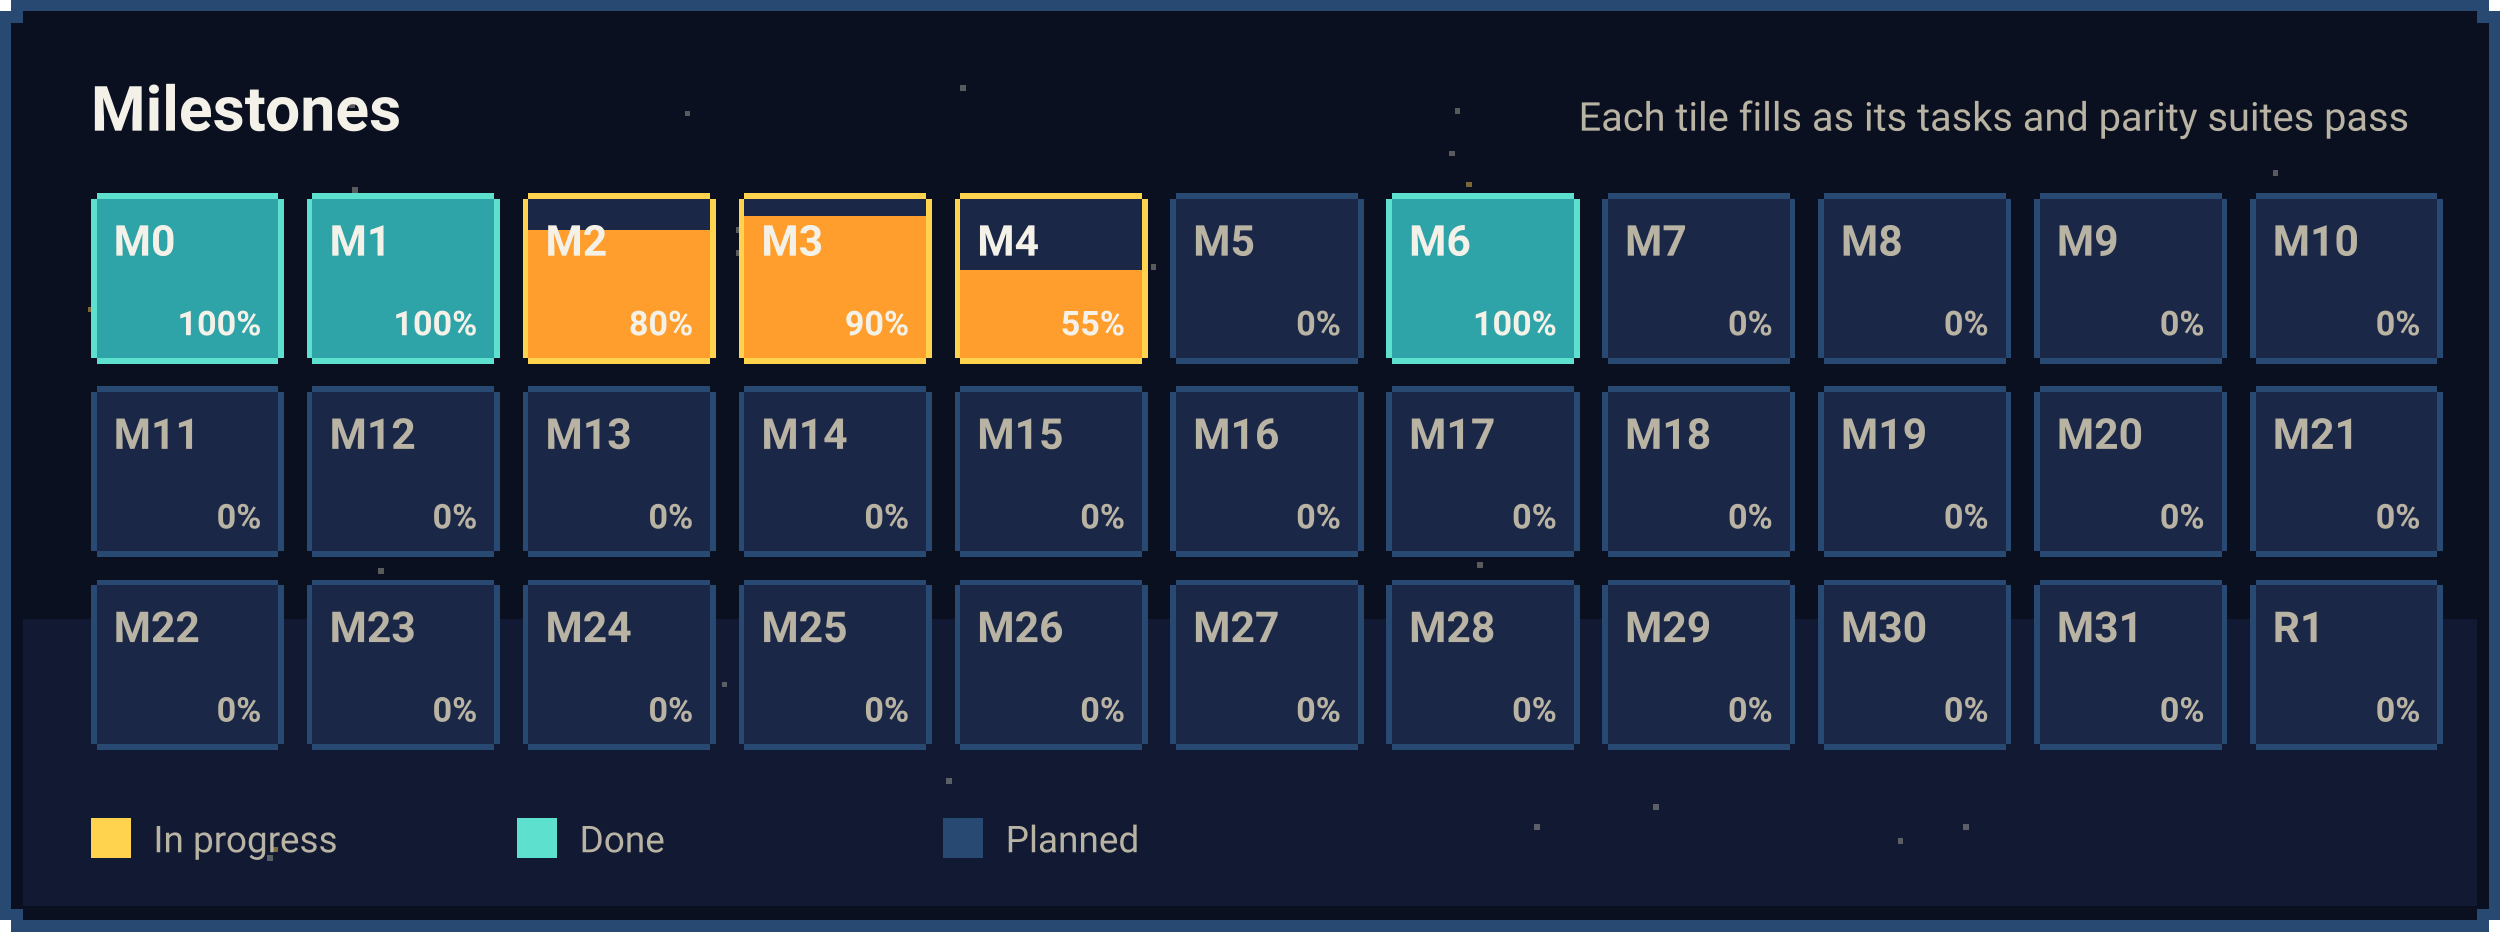
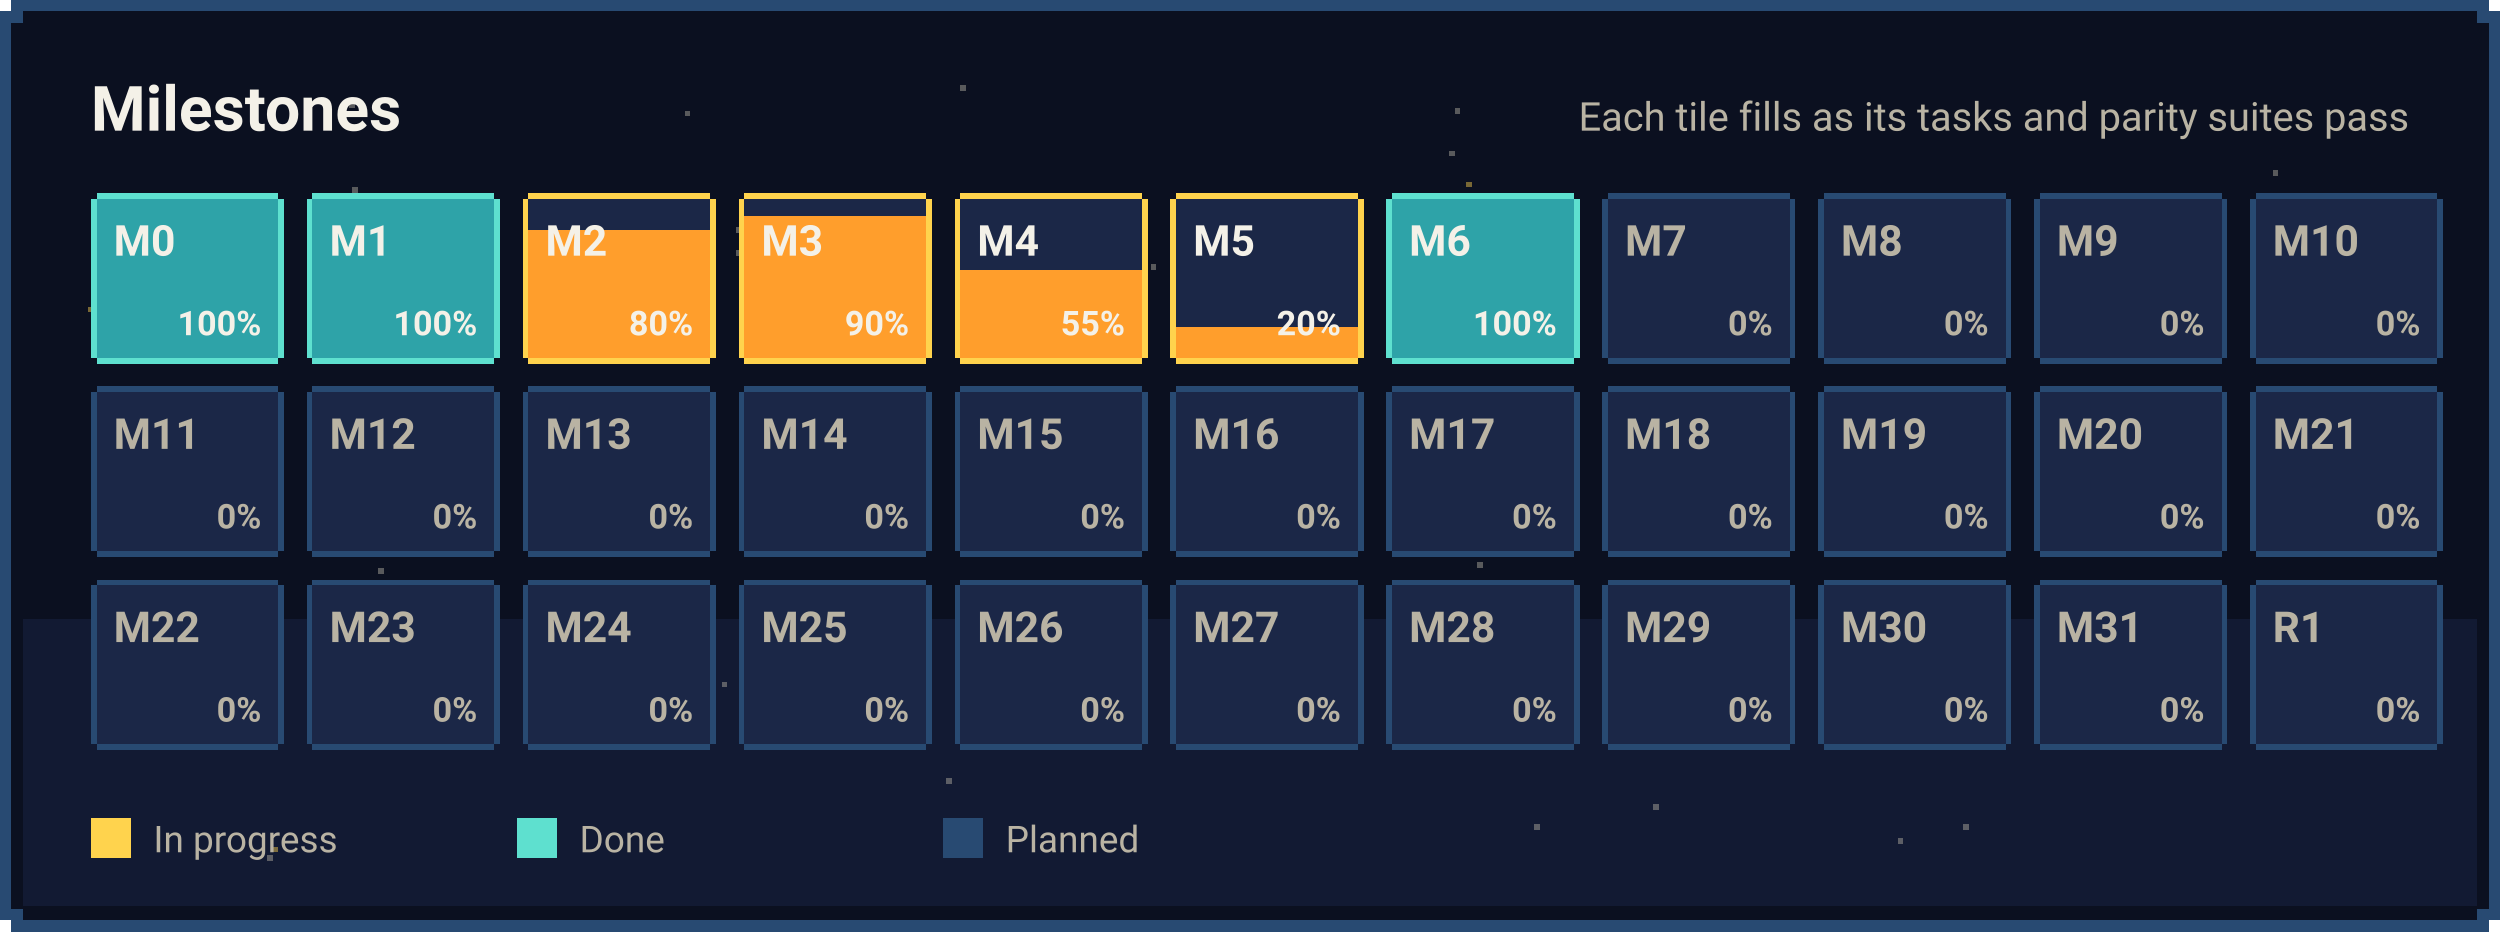
<svg xmlns="http://www.w3.org/2000/svg" width="880" height="328" viewBox="0 0 880 328" shape-rendering="crispEdges">
  <rect x="4" y="0" width="872" height="328" fill="#284A72" />
  <rect x="0" y="4" width="880" height="320" fill="#284A72" />
  <rect x="8" y="4" width="864" height="320" fill="#0B1020" />
  <rect x="4" y="8" width="872" height="312" fill="#0B1020" />
  <rect x="8" y="218" width="864" height="101" fill="#121A33" />
  <rect x="76" y="99" width="2" height="2" fill="#B9B3A3" opacity="0.45" />
  <rect x="607" y="159" width="2" height="2" fill="#FFD34D" opacity="0.45" />
  <rect x="478" y="148" width="2" height="2" fill="#B9B3A3" opacity="0.45" />
  <rect x="609" y="250" width="2" height="2" fill="#B9B3A3" opacity="0.45" />
  <rect x="93" y="138" width="2" height="2" fill="#B9B3A3" opacity="0.45" />
  <rect x="762" y="179" width="2" height="2" fill="#B9B3A3" opacity="0.45" />
  <rect x="133" y="200" width="2" height="2" fill="#B9B3A3" opacity="0.45" />
  <rect x="535" y="238" width="2" height="2" fill="#FFD34D" opacity="0.45" />
  <rect x="691" y="290" width="2" height="2" fill="#B9B3A3" opacity="0.45" />
  <rect x="259" y="80" width="2" height="2" fill="#B9B3A3" opacity="0.45" />
  <rect x="250" y="156" width="2" height="2" fill="#B9B3A3" opacity="0.45" />
  <rect x="90" y="252" width="2" height="2" fill="#B9B3A3" opacity="0.45" />
  <rect x="582" y="283" width="2" height="2" fill="#B9B3A3" opacity="0.45" />
  <rect x="512" y="38" width="2" height="2" fill="#B9B3A3" opacity="0.45" />
  <rect x="540" y="290" width="2" height="2" fill="#B9B3A3" opacity="0.45" />
  <rect x="434" y="179" width="2" height="2" fill="#B9B3A3" opacity="0.45" />
  <rect x="510" y="53" width="2" height="2" fill="#B9B3A3" opacity="0.45" />
  <rect x="242" y="166" width="2" height="2" fill="#B9B3A3" opacity="0.45" />
  <rect x="154" y="120" width="2" height="2" fill="#B9B3A3" opacity="0.45" />
  <rect x="599" y="211" width="2" height="2" fill="#B9B3A3" opacity="0.45" />
  <rect x="516" y="64" width="2" height="2" fill="#FFD34D" opacity="0.45" />
  <rect x="338" y="30" width="2" height="2" fill="#B9B3A3" opacity="0.45" />
  <rect x="254" y="240" width="2" height="2" fill="#B9B3A3" opacity="0.45" />
  <rect x="800" y="60" width="2" height="2" fill="#B9B3A3" opacity="0.45" />
  <rect x="238" y="172" width="2" height="2" fill="#B9B3A3" opacity="0.45" />
  <rect x="318" y="191" width="2" height="2" fill="#FFD34D" opacity="0.45" />
  <rect x="231" y="152" width="2" height="2" fill="#B9B3A3" opacity="0.45" />
  <rect x="687" y="77" width="2" height="2" fill="#B9B3A3" opacity="0.45" />
  <rect x="429" y="217" width="2" height="2" fill="#FFD34D" opacity="0.45" />
  <rect x="96" y="298" width="2" height="2" fill="#FFD34D" opacity="0.45" />
  <rect x="124" y="66" width="2" height="2" fill="#B9B3A3" opacity="0.45" />
  <rect x="259" y="88" width="2" height="2" fill="#B9B3A3" opacity="0.45" />
  <rect x="241" y="39" width="2" height="2" fill="#B9B3A3" opacity="0.45" />
  <rect x="94" y="301" width="2" height="2" fill="#B9B3A3" opacity="0.45" />
  <rect x="31" y="108" width="2" height="2" fill="#FFD34D" opacity="0.45" />
  <rect x="532" y="204" width="2" height="2" fill="#B9B3A3" opacity="0.45" />
  <rect x="34" y="102" width="2" height="2" fill="#B9B3A3" opacity="0.45" />
  <rect x="794" y="169" width="2" height="2" fill="#FFD34D" opacity="0.45" />
  <rect x="687" y="168" width="2" height="2" fill="#B9B3A3" opacity="0.45" />
  <rect x="586" y="89" width="2" height="2" fill="#FFD34D" opacity="0.45" />
  <rect x="520" y="198" width="2" height="2" fill="#B9B3A3" opacity="0.45" />
  <rect x="218" y="222" width="2" height="2" fill="#B9B3A3" opacity="0.45" />
  <rect x="123" y="36" width="2" height="2" fill="#B9B3A3" opacity="0.45" />
  <rect x="117" y="254" width="2" height="2" fill="#FFD34D" opacity="0.45" />
  <rect x="668" y="295" width="2" height="2" fill="#B9B3A3" opacity="0.45" />
  <rect x="383" y="221" width="2" height="2" fill="#B9B3A3" opacity="0.45" />
  <rect x="333" y="274" width="2" height="2" fill="#B9B3A3" opacity="0.45" />
  <rect x="405" y="93" width="2" height="2" fill="#B9B3A3" opacity="0.45" />
  <text x="32" y="46" font-family="'Pixelify Sans', ui-sans-serif, system-ui, -apple-system, 'Segoe UI', Roboto, sans-serif" font-size="22" font-weight="700" fill="#F4F1E8" text-anchor="start">Milestones</text>
  <text x="848" y="46" font-family="'Pixelify Sans', ui-sans-serif, system-ui, -apple-system, 'Segoe UI', Roboto, sans-serif" font-size="14" font-weight="400" fill="#B9B3A3" text-anchor="end">Each tile fills as its tasks and parity suites pass</text>
  <rect x="34" y="68" width="64" height="60" fill="#5EE0CF" />
  <rect x="32" y="70" width="68" height="56" fill="#5EE0CF" />
  <rect x="34" y="70" width="64" height="56" fill="#2EA3A8" />
  <text x="40" y="90" font-family="'Pixelify Sans', ui-sans-serif, system-ui, -apple-system, 'Segoe UI', Roboto, sans-serif" font-size="15" font-weight="700" fill="#F4F1E8" text-anchor="start">M0</text>
  <text x="92" y="118" font-family="'Pixelify Sans', ui-sans-serif, system-ui, -apple-system, 'Segoe UI', Roboto, sans-serif" font-size="12" font-weight="600" fill="#F4F1E8" text-anchor="end">100%</text>
  <rect x="110" y="68" width="64" height="60" fill="#5EE0CF" />
  <rect x="108" y="70" width="68" height="56" fill="#5EE0CF" />
  <rect x="110" y="70" width="64" height="56" fill="#2EA3A8" />
  <text x="116" y="90" font-family="'Pixelify Sans', ui-sans-serif, system-ui, -apple-system, 'Segoe UI', Roboto, sans-serif" font-size="15" font-weight="700" fill="#F4F1E8" text-anchor="start">M1</text>
  <text x="168" y="118" font-family="'Pixelify Sans', ui-sans-serif, system-ui, -apple-system, 'Segoe UI', Roboto, sans-serif" font-size="12" font-weight="600" fill="#F4F1E8" text-anchor="end">100%</text>
  <rect x="186" y="68" width="64" height="60" fill="#FFD34D" />
  <rect x="184" y="70" width="68" height="56" fill="#FFD34D" />
  <rect x="186" y="70" width="64" height="56" fill="#1B2747" />
  <rect x="186" y="81" width="64" height="45" fill="#FF9E2C" />
  <text x="192" y="90" font-family="'Pixelify Sans', ui-sans-serif, system-ui, -apple-system, 'Segoe UI', Roboto, sans-serif" font-size="15" font-weight="700" fill="#F4F1E8" text-anchor="start">M2</text>
  <text x="244" y="118" font-family="'Pixelify Sans', ui-sans-serif, system-ui, -apple-system, 'Segoe UI', Roboto, sans-serif" font-size="12" font-weight="600" fill="#F4F1E8" text-anchor="end">80%</text>
  <rect x="262" y="68" width="64" height="60" fill="#FFD34D" />
  <rect x="260" y="70" width="68" height="56" fill="#FFD34D" />
  <rect x="262" y="70" width="64" height="56" fill="#1B2747" />
  <rect x="262" y="76" width="64" height="50" fill="#FF9E2C" />
  <text x="268" y="90" font-family="'Pixelify Sans', ui-sans-serif, system-ui, -apple-system, 'Segoe UI', Roboto, sans-serif" font-size="15" font-weight="700" fill="#F4F1E8" text-anchor="start">M3</text>
  <text x="320" y="118" font-family="'Pixelify Sans', ui-sans-serif, system-ui, -apple-system, 'Segoe UI', Roboto, sans-serif" font-size="12" font-weight="600" fill="#F4F1E8" text-anchor="end">90%</text>
  <rect x="338" y="68" width="64" height="60" fill="#FFD34D" />
  <rect x="336" y="70" width="68" height="56" fill="#FFD34D" />
  <rect x="338" y="70" width="64" height="56" fill="#1B2747" />
  <rect x="338" y="95" width="64" height="31" fill="#FF9E2C" />
  <text x="344" y="90" font-family="'Pixelify Sans', ui-sans-serif, system-ui, -apple-system, 'Segoe UI', Roboto, sans-serif" font-size="15" font-weight="700" fill="#F4F1E8" text-anchor="start">M4</text>
  <text x="396" y="118" font-family="'Pixelify Sans', ui-sans-serif, system-ui, -apple-system, 'Segoe UI', Roboto, sans-serif" font-size="12" font-weight="600" fill="#F4F1E8" text-anchor="end">55%</text>
-   <rect x="414" y="68" width="64" height="60" fill="#284A72" />
-   <rect x="412" y="70" width="68" height="56" fill="#284A72" />
+   <rect x="414" y="68" width="64" height="60" fill="#FFD34D" />
+   <rect x="412" y="70" width="68" height="56" fill="#FFD34D" />
  <rect x="414" y="70" width="64" height="56" fill="#1B2747" />
-   <text x="420" y="90" font-family="'Pixelify Sans', ui-sans-serif, system-ui, -apple-system, 'Segoe UI', Roboto, sans-serif" font-size="15" font-weight="700" fill="#B9B3A3" text-anchor="start">M5</text>
-   <text x="472" y="118" font-family="'Pixelify Sans', ui-sans-serif, system-ui, -apple-system, 'Segoe UI', Roboto, sans-serif" font-size="12" font-weight="600" fill="#B9B3A3" text-anchor="end">0%</text>
+   <rect x="414" y="115" width="64" height="11" fill="#FF9E2C" />
+   <text x="420" y="90" font-family="'Pixelify Sans', ui-sans-serif, system-ui, -apple-system, 'Segoe UI', Roboto, sans-serif" font-size="15" font-weight="700" fill="#F4F1E8" text-anchor="start">M5</text>
+   <text x="472" y="118" font-family="'Pixelify Sans', ui-sans-serif, system-ui, -apple-system, 'Segoe UI', Roboto, sans-serif" font-size="12" font-weight="600" fill="#F4F1E8" text-anchor="end">20%</text>
  <rect x="490" y="68" width="64" height="60" fill="#5EE0CF" />
  <rect x="488" y="70" width="68" height="56" fill="#5EE0CF" />
  <rect x="490" y="70" width="64" height="56" fill="#2EA3A8" />
  <text x="496" y="90" font-family="'Pixelify Sans', ui-sans-serif, system-ui, -apple-system, 'Segoe UI', Roboto, sans-serif" font-size="15" font-weight="700" fill="#F4F1E8" text-anchor="start">M6</text>
  <text x="548" y="118" font-family="'Pixelify Sans', ui-sans-serif, system-ui, -apple-system, 'Segoe UI', Roboto, sans-serif" font-size="12" font-weight="600" fill="#F4F1E8" text-anchor="end">100%</text>
  <rect x="566" y="68" width="64" height="60" fill="#284A72" />
  <rect x="564" y="70" width="68" height="56" fill="#284A72" />
  <rect x="566" y="70" width="64" height="56" fill="#1B2747" />
  <text x="572" y="90" font-family="'Pixelify Sans', ui-sans-serif, system-ui, -apple-system, 'Segoe UI', Roboto, sans-serif" font-size="15" font-weight="700" fill="#B9B3A3" text-anchor="start">M7</text>
  <text x="624" y="118" font-family="'Pixelify Sans', ui-sans-serif, system-ui, -apple-system, 'Segoe UI', Roboto, sans-serif" font-size="12" font-weight="600" fill="#B9B3A3" text-anchor="end">0%</text>
  <rect x="642" y="68" width="64" height="60" fill="#284A72" />
  <rect x="640" y="70" width="68" height="56" fill="#284A72" />
  <rect x="642" y="70" width="64" height="56" fill="#1B2747" />
  <text x="648" y="90" font-family="'Pixelify Sans', ui-sans-serif, system-ui, -apple-system, 'Segoe UI', Roboto, sans-serif" font-size="15" font-weight="700" fill="#B9B3A3" text-anchor="start">M8</text>
  <text x="700" y="118" font-family="'Pixelify Sans', ui-sans-serif, system-ui, -apple-system, 'Segoe UI', Roboto, sans-serif" font-size="12" font-weight="600" fill="#B9B3A3" text-anchor="end">0%</text>
  <rect x="718" y="68" width="64" height="60" fill="#284A72" />
  <rect x="716" y="70" width="68" height="56" fill="#284A72" />
  <rect x="718" y="70" width="64" height="56" fill="#1B2747" />
  <text x="724" y="90" font-family="'Pixelify Sans', ui-sans-serif, system-ui, -apple-system, 'Segoe UI', Roboto, sans-serif" font-size="15" font-weight="700" fill="#B9B3A3" text-anchor="start">M9</text>
  <text x="776" y="118" font-family="'Pixelify Sans', ui-sans-serif, system-ui, -apple-system, 'Segoe UI', Roboto, sans-serif" font-size="12" font-weight="600" fill="#B9B3A3" text-anchor="end">0%</text>
  <rect x="794" y="68" width="64" height="60" fill="#284A72" />
  <rect x="792" y="70" width="68" height="56" fill="#284A72" />
  <rect x="794" y="70" width="64" height="56" fill="#1B2747" />
  <text x="800" y="90" font-family="'Pixelify Sans', ui-sans-serif, system-ui, -apple-system, 'Segoe UI', Roboto, sans-serif" font-size="15" font-weight="700" fill="#B9B3A3" text-anchor="start">M10</text>
  <text x="852" y="118" font-family="'Pixelify Sans', ui-sans-serif, system-ui, -apple-system, 'Segoe UI', Roboto, sans-serif" font-size="12" font-weight="600" fill="#B9B3A3" text-anchor="end">0%</text>
  <rect x="34" y="136" width="64" height="60" fill="#284A72" />
  <rect x="32" y="138" width="68" height="56" fill="#284A72" />
  <rect x="34" y="138" width="64" height="56" fill="#1B2747" />
  <text x="40" y="158" font-family="'Pixelify Sans', ui-sans-serif, system-ui, -apple-system, 'Segoe UI', Roboto, sans-serif" font-size="15" font-weight="700" fill="#B9B3A3" text-anchor="start">M11</text>
  <text x="92" y="186" font-family="'Pixelify Sans', ui-sans-serif, system-ui, -apple-system, 'Segoe UI', Roboto, sans-serif" font-size="12" font-weight="600" fill="#B9B3A3" text-anchor="end">0%</text>
  <rect x="110" y="136" width="64" height="60" fill="#284A72" />
  <rect x="108" y="138" width="68" height="56" fill="#284A72" />
  <rect x="110" y="138" width="64" height="56" fill="#1B2747" />
  <text x="116" y="158" font-family="'Pixelify Sans', ui-sans-serif, system-ui, -apple-system, 'Segoe UI', Roboto, sans-serif" font-size="15" font-weight="700" fill="#B9B3A3" text-anchor="start">M12</text>
  <text x="168" y="186" font-family="'Pixelify Sans', ui-sans-serif, system-ui, -apple-system, 'Segoe UI', Roboto, sans-serif" font-size="12" font-weight="600" fill="#B9B3A3" text-anchor="end">0%</text>
  <rect x="186" y="136" width="64" height="60" fill="#284A72" />
  <rect x="184" y="138" width="68" height="56" fill="#284A72" />
  <rect x="186" y="138" width="64" height="56" fill="#1B2747" />
  <text x="192" y="158" font-family="'Pixelify Sans', ui-sans-serif, system-ui, -apple-system, 'Segoe UI', Roboto, sans-serif" font-size="15" font-weight="700" fill="#B9B3A3" text-anchor="start">M13</text>
  <text x="244" y="186" font-family="'Pixelify Sans', ui-sans-serif, system-ui, -apple-system, 'Segoe UI', Roboto, sans-serif" font-size="12" font-weight="600" fill="#B9B3A3" text-anchor="end">0%</text>
  <rect x="262" y="136" width="64" height="60" fill="#284A72" />
  <rect x="260" y="138" width="68" height="56" fill="#284A72" />
  <rect x="262" y="138" width="64" height="56" fill="#1B2747" />
  <text x="268" y="158" font-family="'Pixelify Sans', ui-sans-serif, system-ui, -apple-system, 'Segoe UI', Roboto, sans-serif" font-size="15" font-weight="700" fill="#B9B3A3" text-anchor="start">M14</text>
  <text x="320" y="186" font-family="'Pixelify Sans', ui-sans-serif, system-ui, -apple-system, 'Segoe UI', Roboto, sans-serif" font-size="12" font-weight="600" fill="#B9B3A3" text-anchor="end">0%</text>
  <rect x="338" y="136" width="64" height="60" fill="#284A72" />
  <rect x="336" y="138" width="68" height="56" fill="#284A72" />
  <rect x="338" y="138" width="64" height="56" fill="#1B2747" />
  <text x="344" y="158" font-family="'Pixelify Sans', ui-sans-serif, system-ui, -apple-system, 'Segoe UI', Roboto, sans-serif" font-size="15" font-weight="700" fill="#B9B3A3" text-anchor="start">M15</text>
  <text x="396" y="186" font-family="'Pixelify Sans', ui-sans-serif, system-ui, -apple-system, 'Segoe UI', Roboto, sans-serif" font-size="12" font-weight="600" fill="#B9B3A3" text-anchor="end">0%</text>
  <rect x="414" y="136" width="64" height="60" fill="#284A72" />
  <rect x="412" y="138" width="68" height="56" fill="#284A72" />
  <rect x="414" y="138" width="64" height="56" fill="#1B2747" />
  <text x="420" y="158" font-family="'Pixelify Sans', ui-sans-serif, system-ui, -apple-system, 'Segoe UI', Roboto, sans-serif" font-size="15" font-weight="700" fill="#B9B3A3" text-anchor="start">M16</text>
  <text x="472" y="186" font-family="'Pixelify Sans', ui-sans-serif, system-ui, -apple-system, 'Segoe UI', Roboto, sans-serif" font-size="12" font-weight="600" fill="#B9B3A3" text-anchor="end">0%</text>
  <rect x="490" y="136" width="64" height="60" fill="#284A72" />
  <rect x="488" y="138" width="68" height="56" fill="#284A72" />
  <rect x="490" y="138" width="64" height="56" fill="#1B2747" />
  <text x="496" y="158" font-family="'Pixelify Sans', ui-sans-serif, system-ui, -apple-system, 'Segoe UI', Roboto, sans-serif" font-size="15" font-weight="700" fill="#B9B3A3" text-anchor="start">M17</text>
  <text x="548" y="186" font-family="'Pixelify Sans', ui-sans-serif, system-ui, -apple-system, 'Segoe UI', Roboto, sans-serif" font-size="12" font-weight="600" fill="#B9B3A3" text-anchor="end">0%</text>
  <rect x="566" y="136" width="64" height="60" fill="#284A72" />
  <rect x="564" y="138" width="68" height="56" fill="#284A72" />
  <rect x="566" y="138" width="64" height="56" fill="#1B2747" />
  <text x="572" y="158" font-family="'Pixelify Sans', ui-sans-serif, system-ui, -apple-system, 'Segoe UI', Roboto, sans-serif" font-size="15" font-weight="700" fill="#B9B3A3" text-anchor="start">M18</text>
  <text x="624" y="186" font-family="'Pixelify Sans', ui-sans-serif, system-ui, -apple-system, 'Segoe UI', Roboto, sans-serif" font-size="12" font-weight="600" fill="#B9B3A3" text-anchor="end">0%</text>
  <rect x="642" y="136" width="64" height="60" fill="#284A72" />
  <rect x="640" y="138" width="68" height="56" fill="#284A72" />
  <rect x="642" y="138" width="64" height="56" fill="#1B2747" />
  <text x="648" y="158" font-family="'Pixelify Sans', ui-sans-serif, system-ui, -apple-system, 'Segoe UI', Roboto, sans-serif" font-size="15" font-weight="700" fill="#B9B3A3" text-anchor="start">M19</text>
  <text x="700" y="186" font-family="'Pixelify Sans', ui-sans-serif, system-ui, -apple-system, 'Segoe UI', Roboto, sans-serif" font-size="12" font-weight="600" fill="#B9B3A3" text-anchor="end">0%</text>
  <rect x="718" y="136" width="64" height="60" fill="#284A72" />
  <rect x="716" y="138" width="68" height="56" fill="#284A72" />
  <rect x="718" y="138" width="64" height="56" fill="#1B2747" />
  <text x="724" y="158" font-family="'Pixelify Sans', ui-sans-serif, system-ui, -apple-system, 'Segoe UI', Roboto, sans-serif" font-size="15" font-weight="700" fill="#B9B3A3" text-anchor="start">M20</text>
  <text x="776" y="186" font-family="'Pixelify Sans', ui-sans-serif, system-ui, -apple-system, 'Segoe UI', Roboto, sans-serif" font-size="12" font-weight="600" fill="#B9B3A3" text-anchor="end">0%</text>
  <rect x="794" y="136" width="64" height="60" fill="#284A72" />
  <rect x="792" y="138" width="68" height="56" fill="#284A72" />
  <rect x="794" y="138" width="64" height="56" fill="#1B2747" />
  <text x="800" y="158" font-family="'Pixelify Sans', ui-sans-serif, system-ui, -apple-system, 'Segoe UI', Roboto, sans-serif" font-size="15" font-weight="700" fill="#B9B3A3" text-anchor="start">M21</text>
  <text x="852" y="186" font-family="'Pixelify Sans', ui-sans-serif, system-ui, -apple-system, 'Segoe UI', Roboto, sans-serif" font-size="12" font-weight="600" fill="#B9B3A3" text-anchor="end">0%</text>
  <rect x="34" y="204" width="64" height="60" fill="#284A72" />
  <rect x="32" y="206" width="68" height="56" fill="#284A72" />
  <rect x="34" y="206" width="64" height="56" fill="#1B2747" />
  <text x="40" y="226" font-family="'Pixelify Sans', ui-sans-serif, system-ui, -apple-system, 'Segoe UI', Roboto, sans-serif" font-size="15" font-weight="700" fill="#B9B3A3" text-anchor="start">M22</text>
  <text x="92" y="254" font-family="'Pixelify Sans', ui-sans-serif, system-ui, -apple-system, 'Segoe UI', Roboto, sans-serif" font-size="12" font-weight="600" fill="#B9B3A3" text-anchor="end">0%</text>
  <rect x="110" y="204" width="64" height="60" fill="#284A72" />
  <rect x="108" y="206" width="68" height="56" fill="#284A72" />
  <rect x="110" y="206" width="64" height="56" fill="#1B2747" />
  <text x="116" y="226" font-family="'Pixelify Sans', ui-sans-serif, system-ui, -apple-system, 'Segoe UI', Roboto, sans-serif" font-size="15" font-weight="700" fill="#B9B3A3" text-anchor="start">M23</text>
  <text x="168" y="254" font-family="'Pixelify Sans', ui-sans-serif, system-ui, -apple-system, 'Segoe UI', Roboto, sans-serif" font-size="12" font-weight="600" fill="#B9B3A3" text-anchor="end">0%</text>
  <rect x="186" y="204" width="64" height="60" fill="#284A72" />
  <rect x="184" y="206" width="68" height="56" fill="#284A72" />
  <rect x="186" y="206" width="64" height="56" fill="#1B2747" />
  <text x="192" y="226" font-family="'Pixelify Sans', ui-sans-serif, system-ui, -apple-system, 'Segoe UI', Roboto, sans-serif" font-size="15" font-weight="700" fill="#B9B3A3" text-anchor="start">M24</text>
  <text x="244" y="254" font-family="'Pixelify Sans', ui-sans-serif, system-ui, -apple-system, 'Segoe UI', Roboto, sans-serif" font-size="12" font-weight="600" fill="#B9B3A3" text-anchor="end">0%</text>
  <rect x="262" y="204" width="64" height="60" fill="#284A72" />
  <rect x="260" y="206" width="68" height="56" fill="#284A72" />
  <rect x="262" y="206" width="64" height="56" fill="#1B2747" />
  <text x="268" y="226" font-family="'Pixelify Sans', ui-sans-serif, system-ui, -apple-system, 'Segoe UI', Roboto, sans-serif" font-size="15" font-weight="700" fill="#B9B3A3" text-anchor="start">M25</text>
  <text x="320" y="254" font-family="'Pixelify Sans', ui-sans-serif, system-ui, -apple-system, 'Segoe UI', Roboto, sans-serif" font-size="12" font-weight="600" fill="#B9B3A3" text-anchor="end">0%</text>
  <rect x="338" y="204" width="64" height="60" fill="#284A72" />
  <rect x="336" y="206" width="68" height="56" fill="#284A72" />
  <rect x="338" y="206" width="64" height="56" fill="#1B2747" />
  <text x="344" y="226" font-family="'Pixelify Sans', ui-sans-serif, system-ui, -apple-system, 'Segoe UI', Roboto, sans-serif" font-size="15" font-weight="700" fill="#B9B3A3" text-anchor="start">M26</text>
  <text x="396" y="254" font-family="'Pixelify Sans', ui-sans-serif, system-ui, -apple-system, 'Segoe UI', Roboto, sans-serif" font-size="12" font-weight="600" fill="#B9B3A3" text-anchor="end">0%</text>
  <rect x="414" y="204" width="64" height="60" fill="#284A72" />
  <rect x="412" y="206" width="68" height="56" fill="#284A72" />
  <rect x="414" y="206" width="64" height="56" fill="#1B2747" />
  <text x="420" y="226" font-family="'Pixelify Sans', ui-sans-serif, system-ui, -apple-system, 'Segoe UI', Roboto, sans-serif" font-size="15" font-weight="700" fill="#B9B3A3" text-anchor="start">M27</text>
  <text x="472" y="254" font-family="'Pixelify Sans', ui-sans-serif, system-ui, -apple-system, 'Segoe UI', Roboto, sans-serif" font-size="12" font-weight="600" fill="#B9B3A3" text-anchor="end">0%</text>
  <rect x="490" y="204" width="64" height="60" fill="#284A72" />
  <rect x="488" y="206" width="68" height="56" fill="#284A72" />
  <rect x="490" y="206" width="64" height="56" fill="#1B2747" />
  <text x="496" y="226" font-family="'Pixelify Sans', ui-sans-serif, system-ui, -apple-system, 'Segoe UI', Roboto, sans-serif" font-size="15" font-weight="700" fill="#B9B3A3" text-anchor="start">M28</text>
  <text x="548" y="254" font-family="'Pixelify Sans', ui-sans-serif, system-ui, -apple-system, 'Segoe UI', Roboto, sans-serif" font-size="12" font-weight="600" fill="#B9B3A3" text-anchor="end">0%</text>
  <rect x="566" y="204" width="64" height="60" fill="#284A72" />
  <rect x="564" y="206" width="68" height="56" fill="#284A72" />
  <rect x="566" y="206" width="64" height="56" fill="#1B2747" />
  <text x="572" y="226" font-family="'Pixelify Sans', ui-sans-serif, system-ui, -apple-system, 'Segoe UI', Roboto, sans-serif" font-size="15" font-weight="700" fill="#B9B3A3" text-anchor="start">M29</text>
  <text x="624" y="254" font-family="'Pixelify Sans', ui-sans-serif, system-ui, -apple-system, 'Segoe UI', Roboto, sans-serif" font-size="12" font-weight="600" fill="#B9B3A3" text-anchor="end">0%</text>
  <rect x="642" y="204" width="64" height="60" fill="#284A72" />
  <rect x="640" y="206" width="68" height="56" fill="#284A72" />
  <rect x="642" y="206" width="64" height="56" fill="#1B2747" />
  <text x="648" y="226" font-family="'Pixelify Sans', ui-sans-serif, system-ui, -apple-system, 'Segoe UI', Roboto, sans-serif" font-size="15" font-weight="700" fill="#B9B3A3" text-anchor="start">M30</text>
  <text x="700" y="254" font-family="'Pixelify Sans', ui-sans-serif, system-ui, -apple-system, 'Segoe UI', Roboto, sans-serif" font-size="12" font-weight="600" fill="#B9B3A3" text-anchor="end">0%</text>
  <rect x="718" y="204" width="64" height="60" fill="#284A72" />
  <rect x="716" y="206" width="68" height="56" fill="#284A72" />
  <rect x="718" y="206" width="64" height="56" fill="#1B2747" />
  <text x="724" y="226" font-family="'Pixelify Sans', ui-sans-serif, system-ui, -apple-system, 'Segoe UI', Roboto, sans-serif" font-size="15" font-weight="700" fill="#B9B3A3" text-anchor="start">M31</text>
  <text x="776" y="254" font-family="'Pixelify Sans', ui-sans-serif, system-ui, -apple-system, 'Segoe UI', Roboto, sans-serif" font-size="12" font-weight="600" fill="#B9B3A3" text-anchor="end">0%</text>
  <rect x="794" y="204" width="64" height="60" fill="#284A72" />
  <rect x="792" y="206" width="68" height="56" fill="#284A72" />
  <rect x="794" y="206" width="64" height="56" fill="#1B2747" />
  <text x="800" y="226" font-family="'Pixelify Sans', ui-sans-serif, system-ui, -apple-system, 'Segoe UI', Roboto, sans-serif" font-size="15" font-weight="700" fill="#B9B3A3" text-anchor="start">R1</text>
  <text x="852" y="254" font-family="'Pixelify Sans', ui-sans-serif, system-ui, -apple-system, 'Segoe UI', Roboto, sans-serif" font-size="12" font-weight="600" fill="#B9B3A3" text-anchor="end">0%</text>
  <rect x="32" y="288" width="14" height="14" fill="#FFD34D" />
  <text x="54" y="300" font-family="'Pixelify Sans', ui-sans-serif, system-ui, -apple-system, 'Segoe UI', Roboto, sans-serif" font-size="13" font-weight="400" fill="#B9B3A3" text-anchor="start">In progress</text>
  <rect x="182" y="288" width="14" height="14" fill="#5EE0CF" />
  <text x="204" y="300" font-family="'Pixelify Sans', ui-sans-serif, system-ui, -apple-system, 'Segoe UI', Roboto, sans-serif" font-size="13" font-weight="400" fill="#B9B3A3" text-anchor="start">Done</text>
  <rect x="332" y="288" width="14" height="14" fill="#284A72" />
  <text x="354" y="300" font-family="'Pixelify Sans', ui-sans-serif, system-ui, -apple-system, 'Segoe UI', Roboto, sans-serif" font-size="13" font-weight="400" fill="#B9B3A3" text-anchor="start">Planned</text>
</svg>
